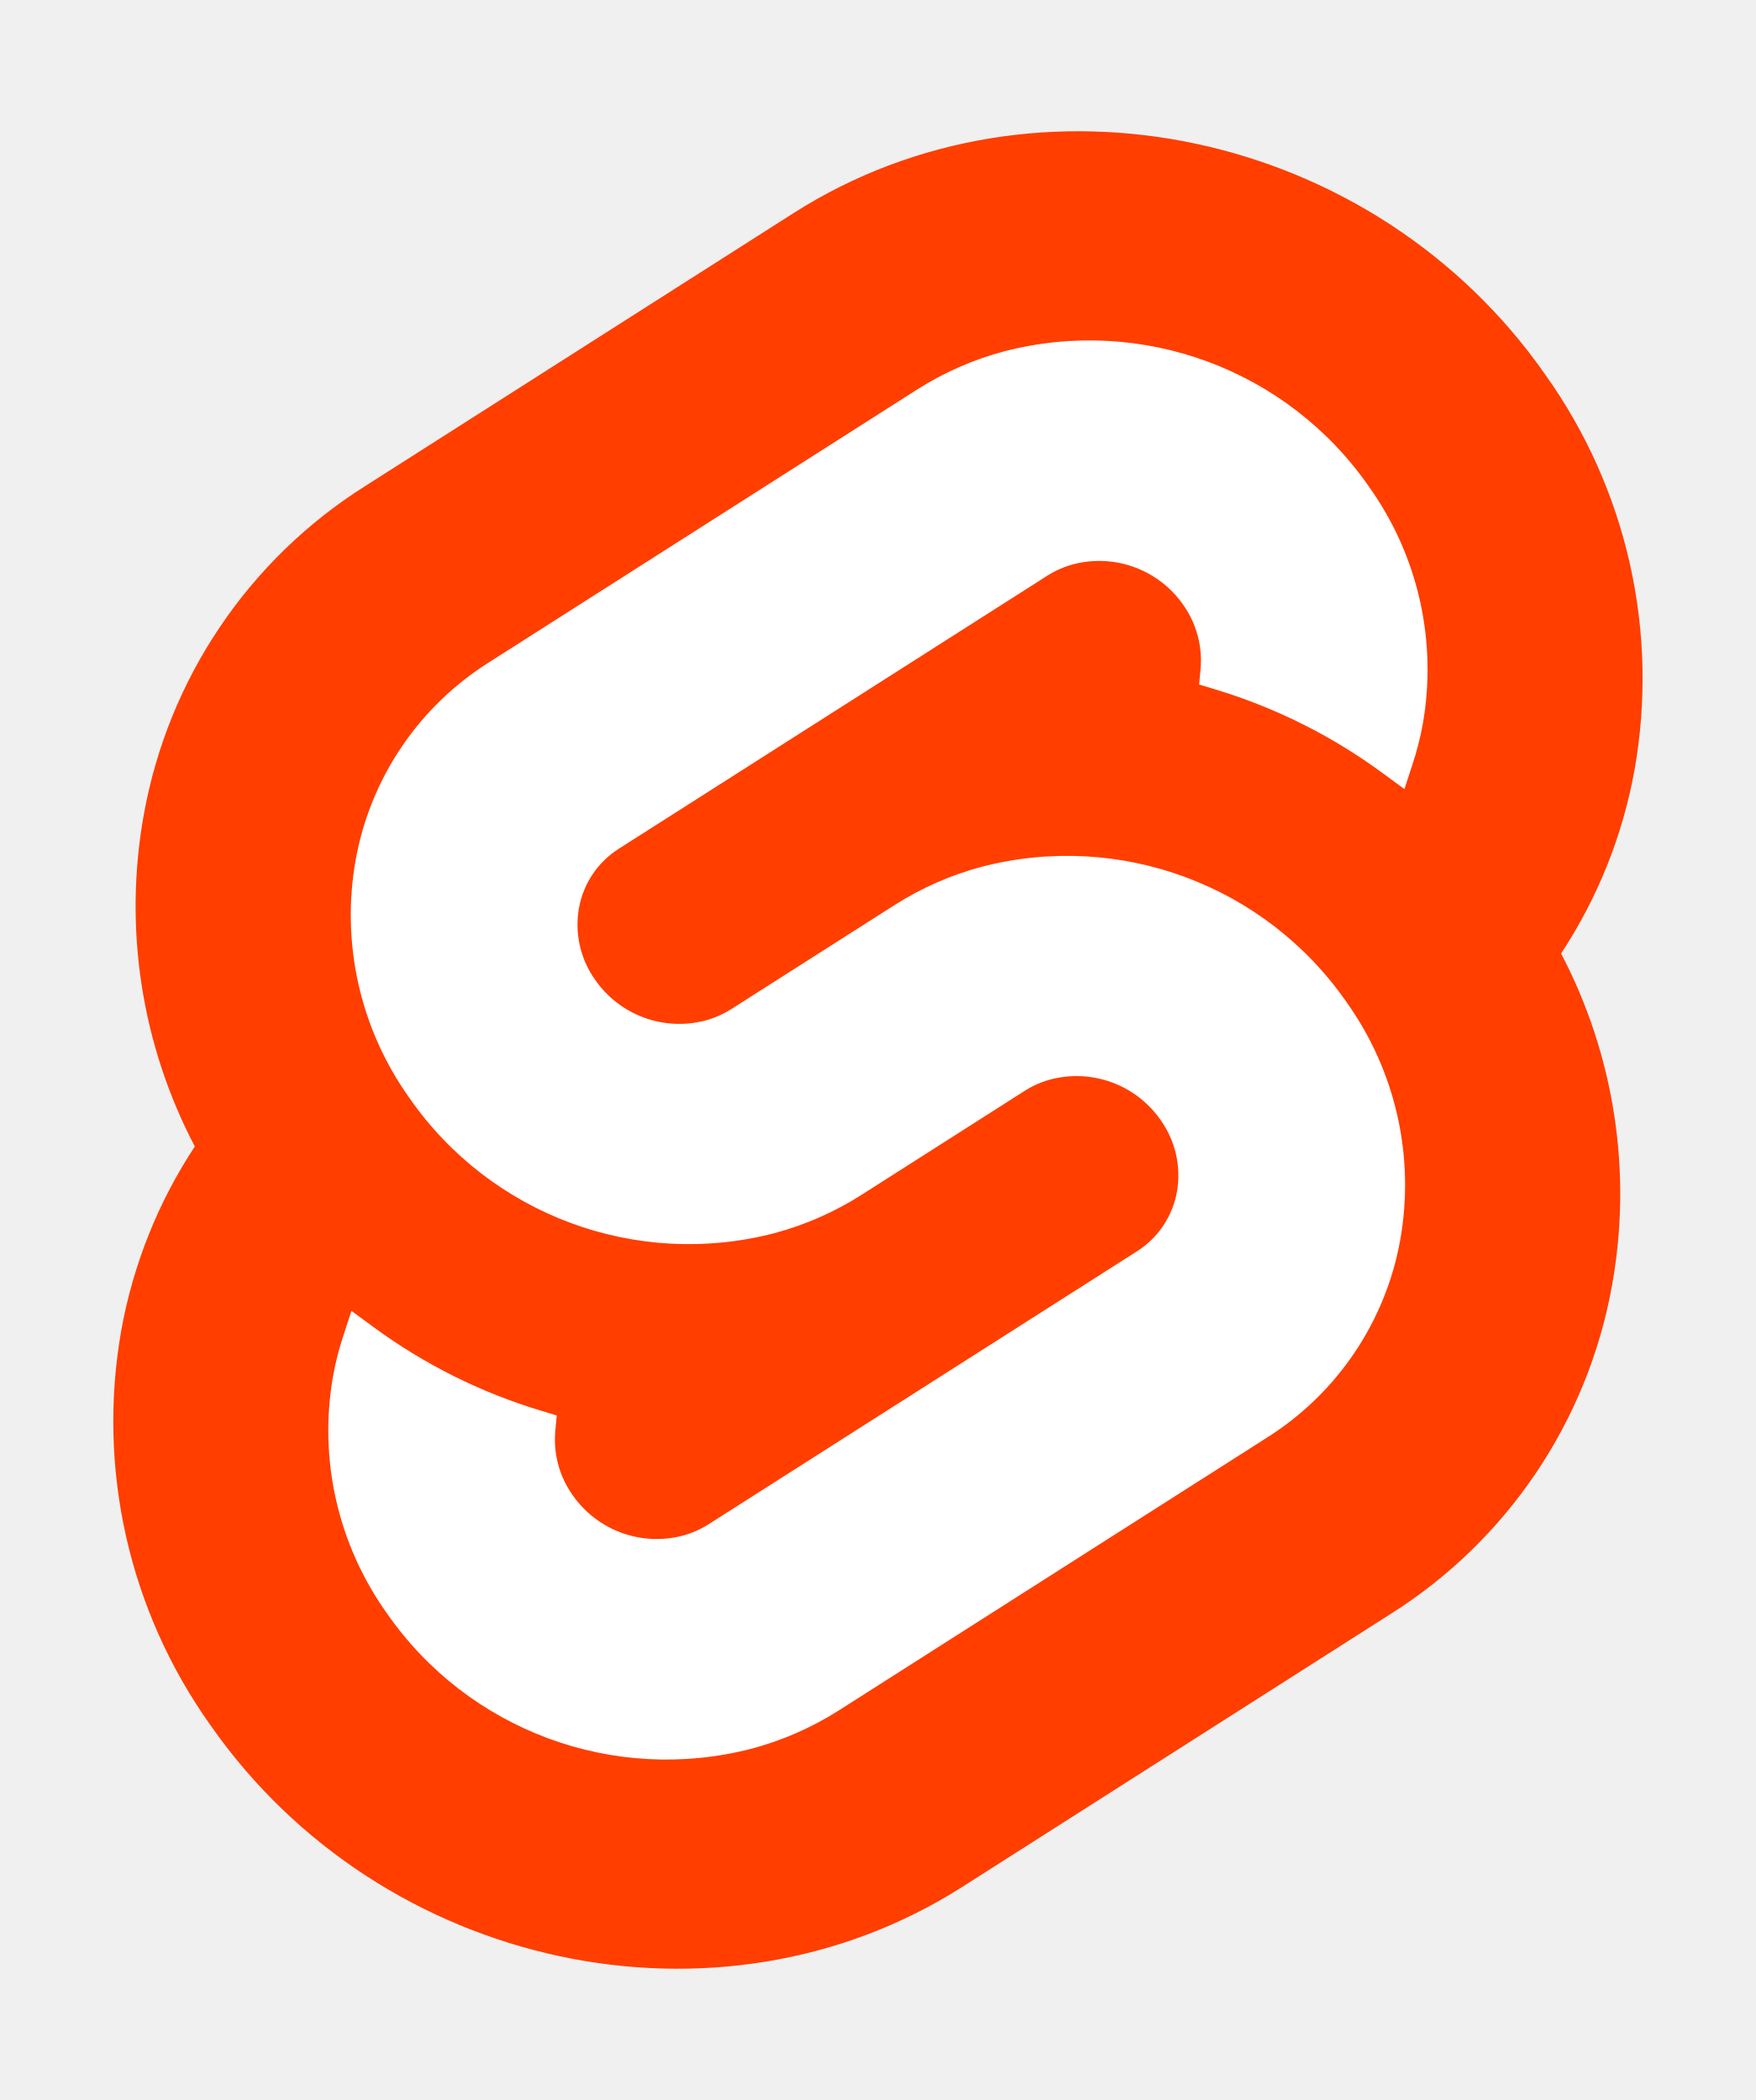
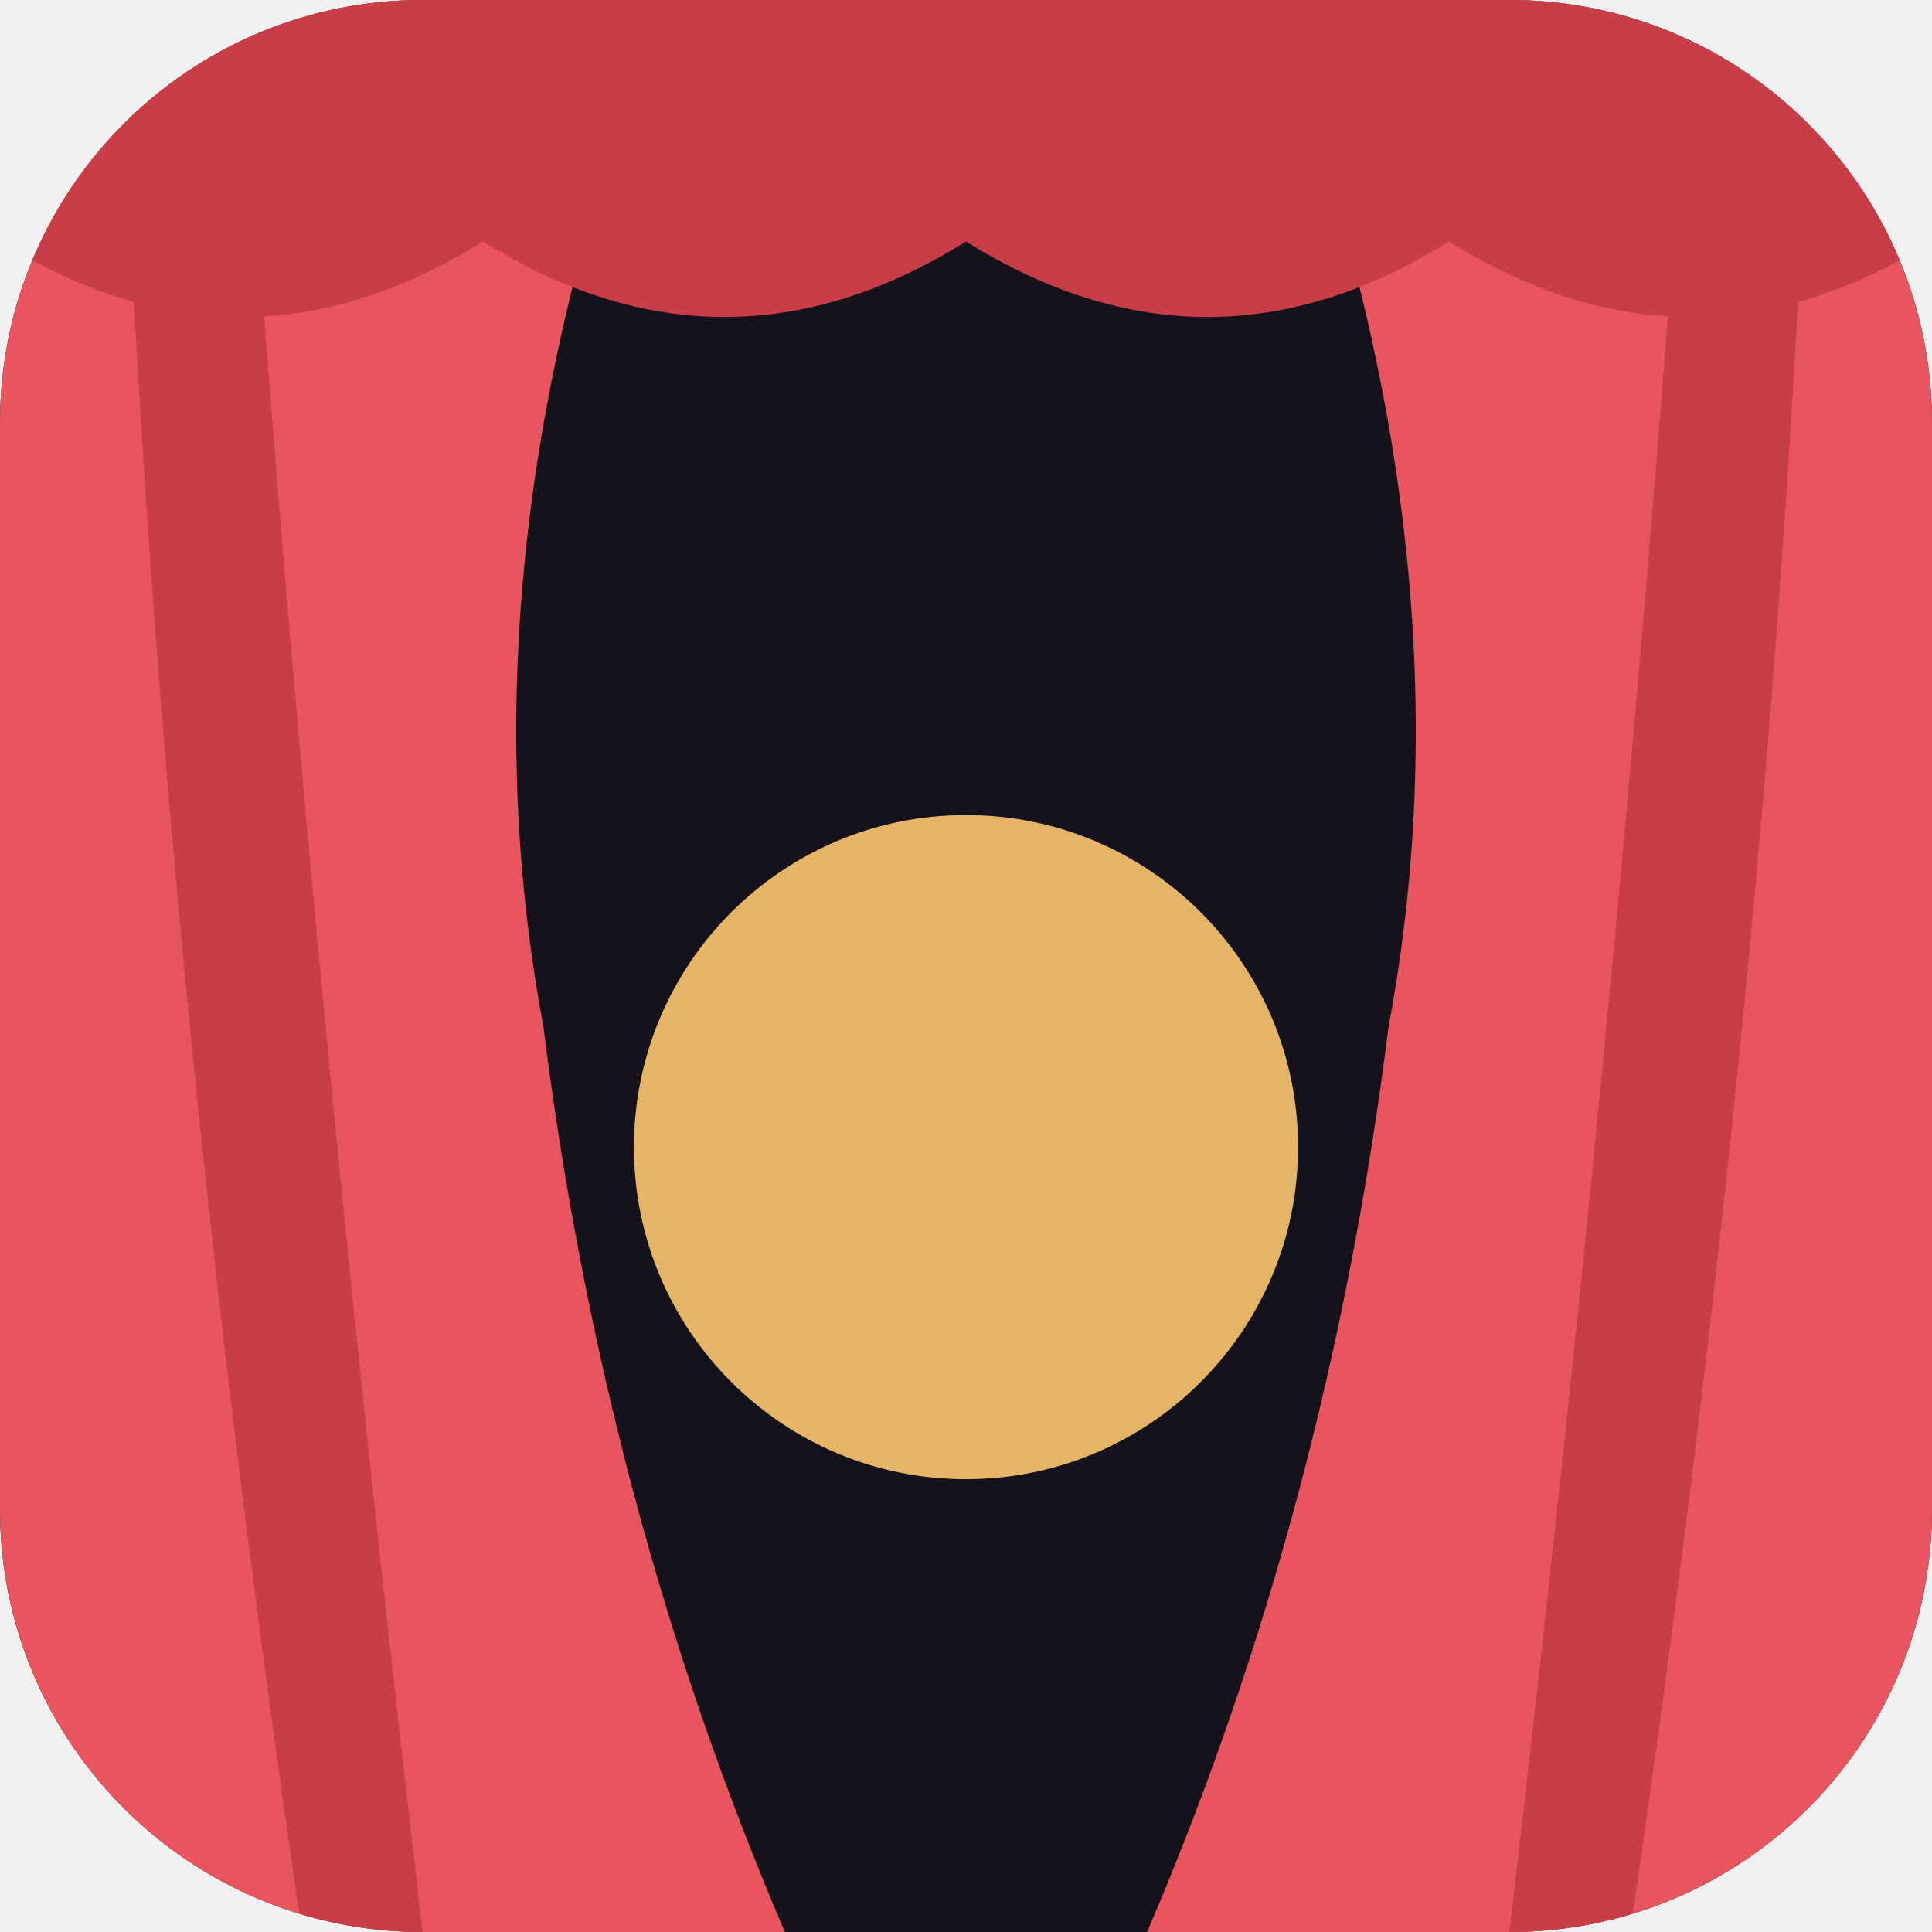
- <svg xmlns="http://www.w3.org/2000/svg" width="107" height="128" viewBox="0 0 107 128">
-   <path d="M94.157 22.819c-10.4-14.885-30.94-19.297-45.792-9.835L22.282 29.608A29.92 29.92 0 0 0 8.764 49.65a31.5 31.5 0 0 0 3.108 20.231 30 30 0 0 0-4.477 11.183 31.9 31.9 0 0 0 5.448 24.116c10.402 14.887 30.942 19.297 45.791 9.835l26.083-16.624A29.92 29.92 0 0 0 98.235 78.35a31.53 31.53 0 0 0-3.105-20.232 30 30 0 0 0 4.474-11.182 31.88 31.88 0 0 0-5.447-24.116" style="fill:#ff3e00" />
-   <path d="M45.817 106.582a20.72 20.72 0 0 1-22.237-8.243 19.17 19.17 0 0 1-3.277-14.503 18 18 0 0 1 .624-2.435l.49-1.498 1.337.981a33.6 33.6 0 0 0 10.203 5.098l.97.294-.09.968a5.85 5.85 0 0 0 1.052 3.878 6.24 6.24 0 0 0 6.695 2.485 5.8 5.8 0 0 0 1.603-.704L69.27 76.28a5.43 5.43 0 0 0 2.45-3.631 5.8 5.8 0 0 0-.987-4.371 6.24 6.24 0 0 0-6.698-2.487 5.7 5.7 0 0 0-1.6.704l-9.953 6.345a19 19 0 0 1-5.296 2.326 20.72 20.72 0 0 1-22.237-8.243 19.17 19.17 0 0 1-3.277-14.502 17.99 17.99 0 0 1 8.13-12.052l26.081-16.623a19 19 0 0 1 5.3-2.329 20.72 20.72 0 0 1 22.237 8.243 19.17 19.17 0 0 1 3.277 14.503 18 18 0 0 1-.624 2.435l-.49 1.498-1.337-.98a33.6 33.6 0 0 0-10.203-5.1l-.97-.294.09-.968a5.86 5.86 0 0 0-1.052-3.878 6.24 6.24 0 0 0-6.696-2.485 5.8 5.8 0 0 0-1.602.704L37.73 51.72a5.42 5.42 0 0 0-2.449 3.63 5.79 5.79 0 0 0 .986 4.372 6.24 6.24 0 0 0 6.698 2.486 5.8 5.8 0 0 0 1.602-.704l9.952-6.342a19 19 0 0 1 5.295-2.328 20.72 20.72 0 0 1 22.237 8.242 19.17 19.17 0 0 1 3.277 14.503 18 18 0 0 1-8.13 12.053l-26.081 16.622a19 19 0 0 1-5.3 2.328" style="fill:#fff" />
+ <svg xmlns="http://www.w3.org/2000/svg" viewBox="0 0 64 64">
+   <defs>
+     <clipPath id="r">
+       <rect width="64" height="64" rx="14" />
+     </clipPath>
+   </defs>
+   <g clip-path="url(#r)">
+     <rect width="64" height="64" fill="#16121c" />
+     <circle cx="32" cy="38" r="11" fill="#e5b567" />
+     <path d="M0 0 h22 q-7 18 -4 34 q2 16 8 30 h-26 z" fill="#e8555f" />
+     <path d="M8 0 q2 30 6 64 h-4 q-5 -34 -6 -64 z" fill="#c73e49" />
+     <path d="M64 0 h-22 q7 18 4 34 q-2 16 -8 30 h26 z" fill="#e8555f" />
+     <path d="M56 0 q-2 30 -6 64 h4 q5 -34 6 -64 z" fill="#c73e49" />
+     <path d="M0 0 h64 v8 q-8 5 -16 0 q-8 5 -16 0 q-8 5 -16 0 q-8 5 -16 0 z" fill="#c73e49" />
+   </g>
</svg>
